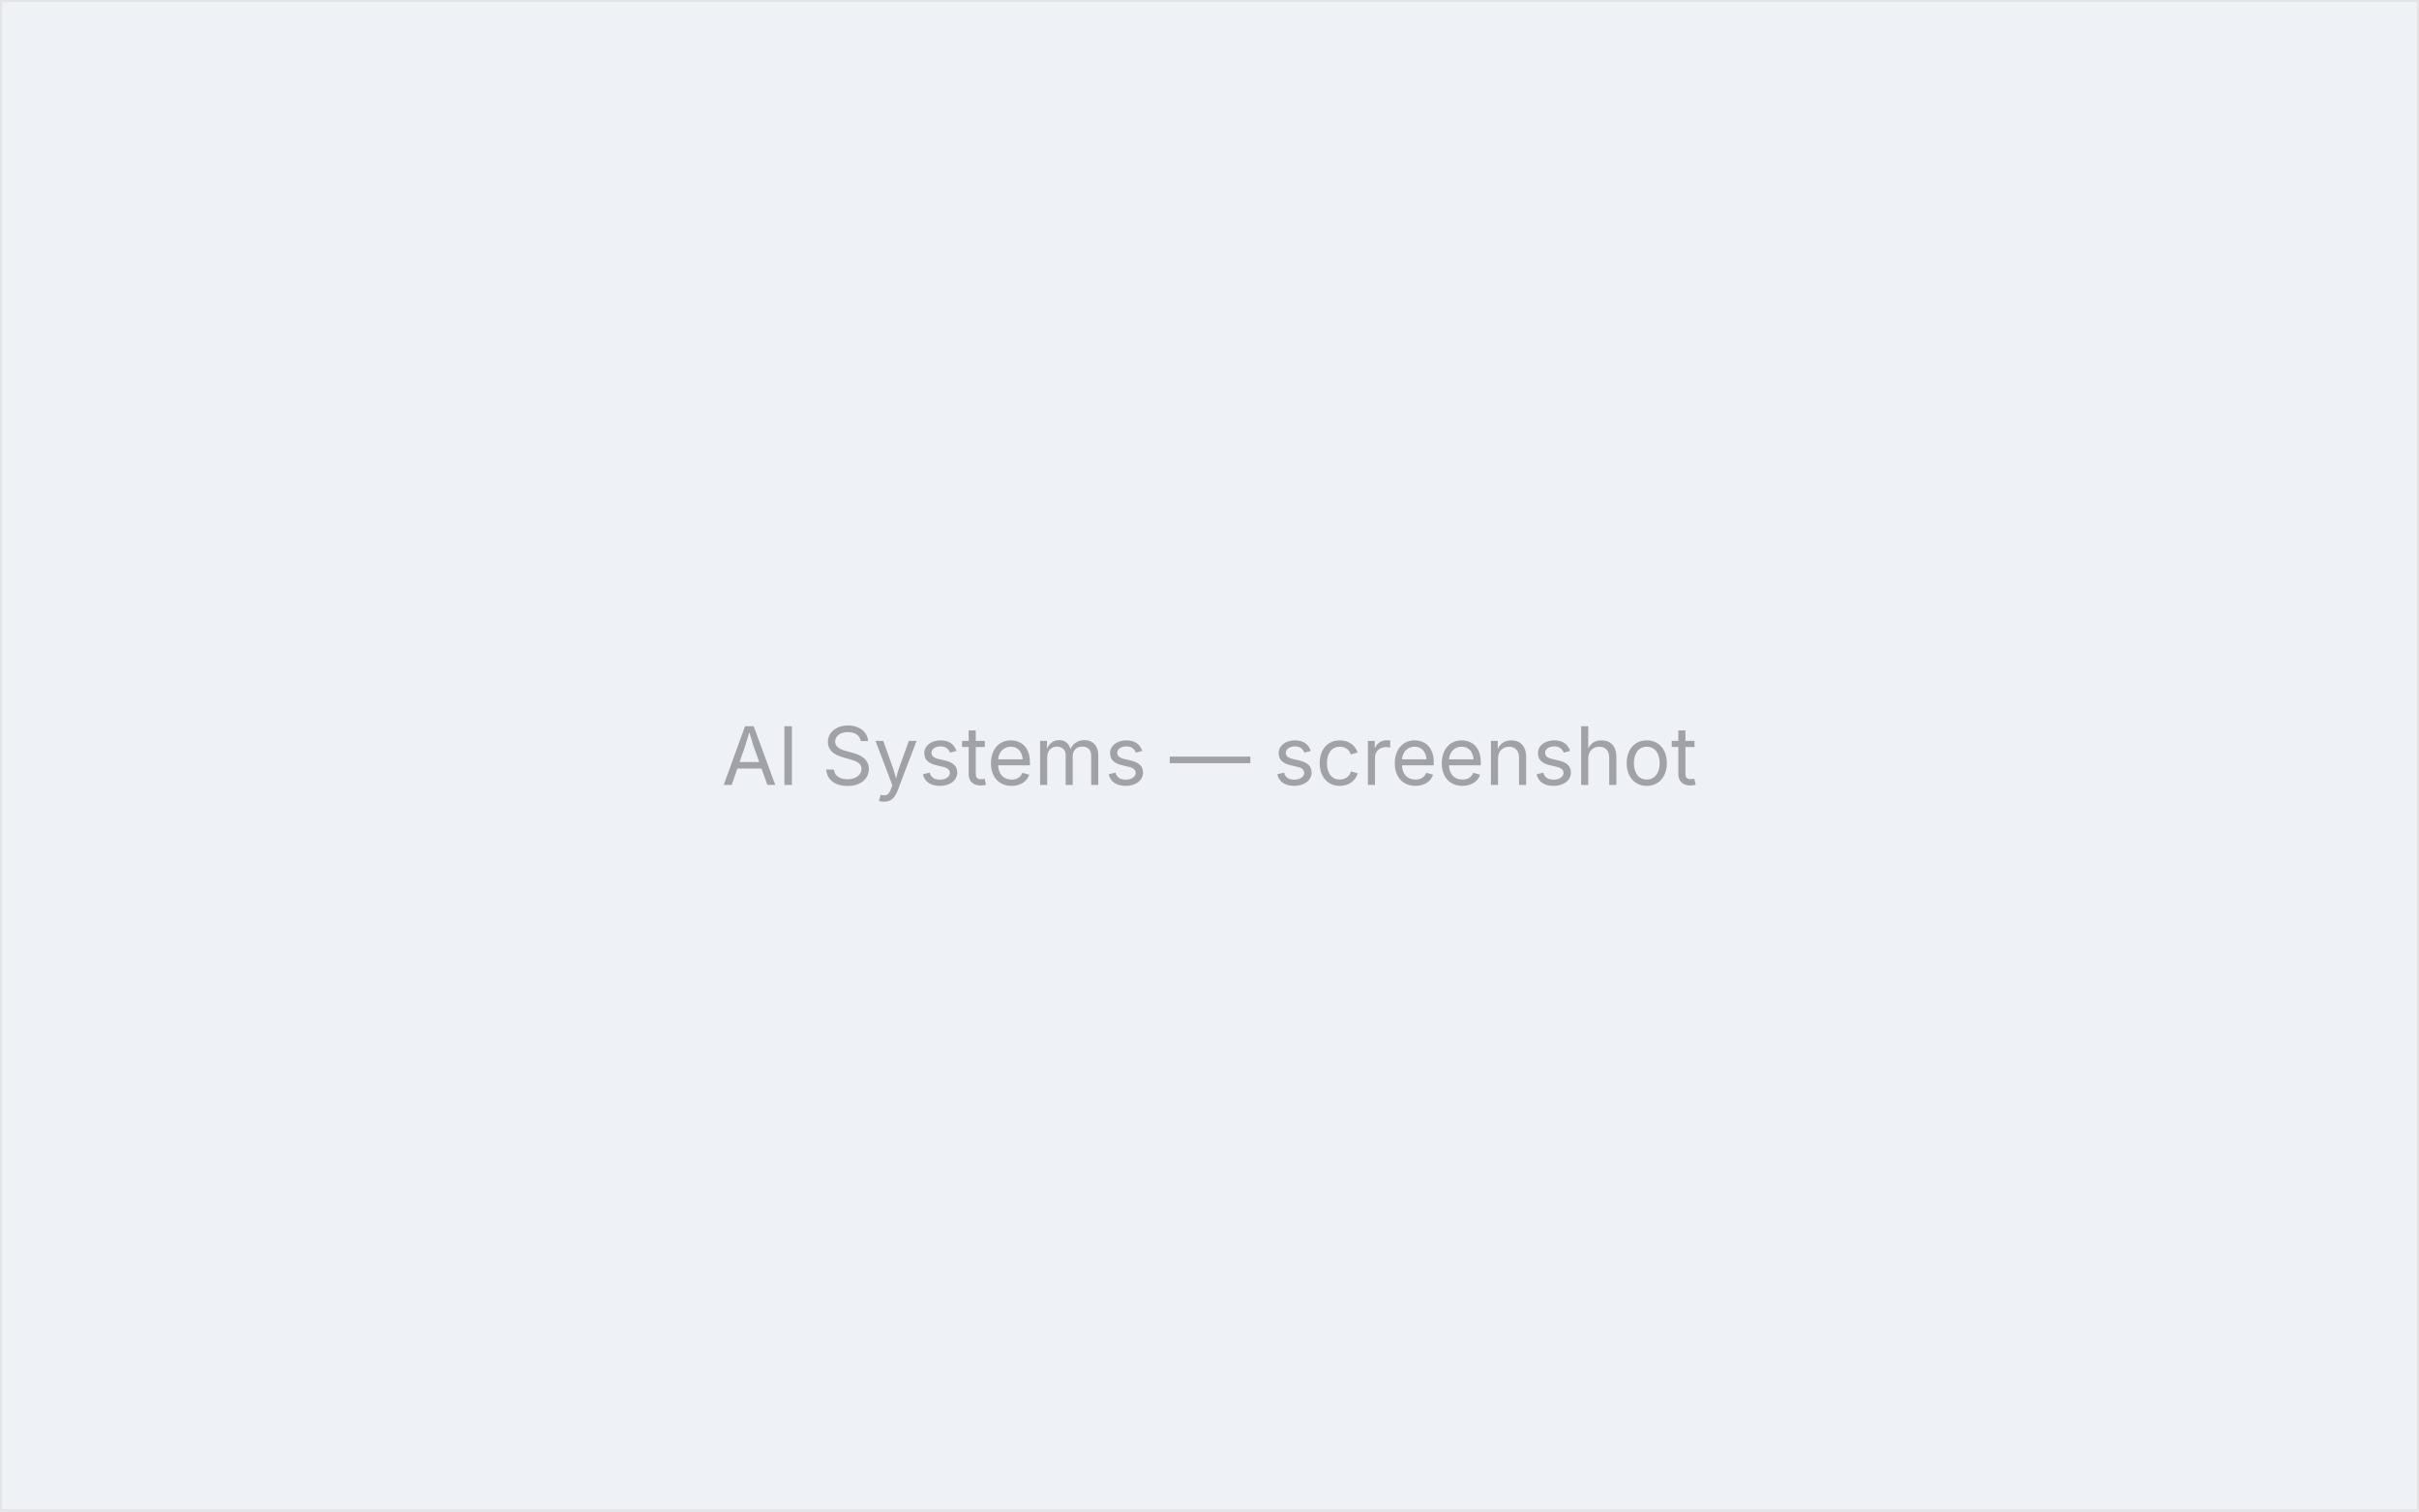
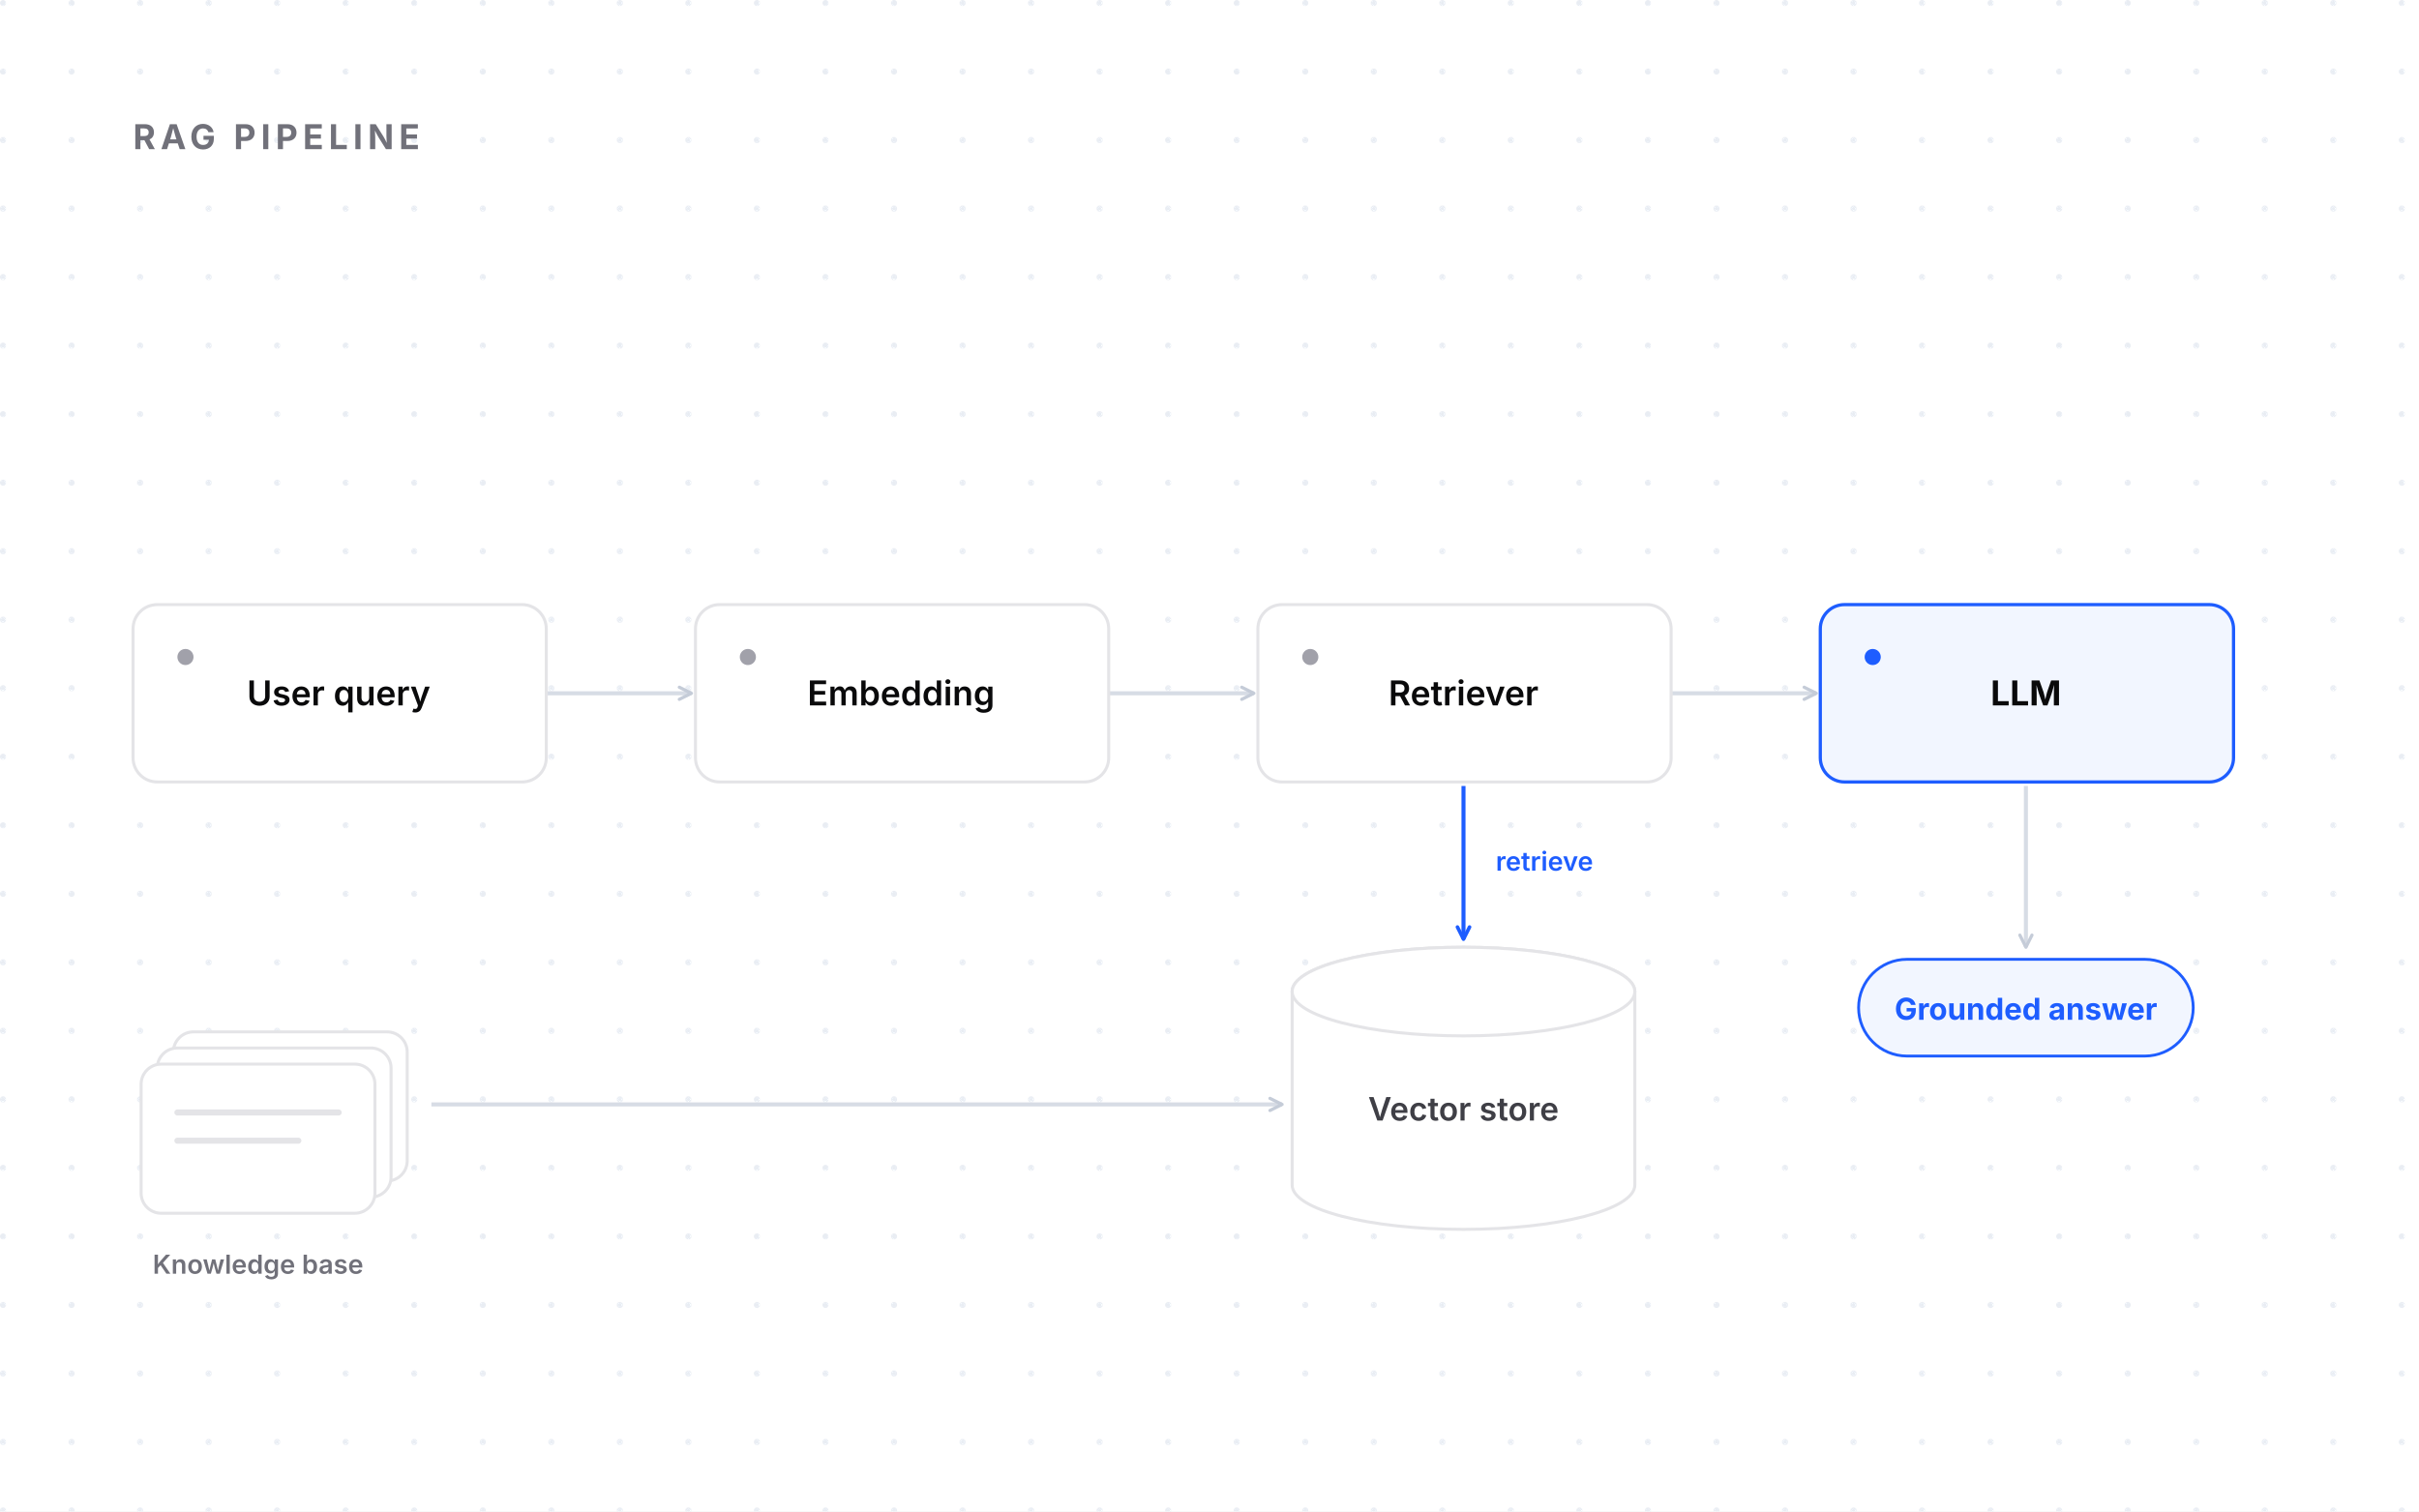
- <svg xmlns="http://www.w3.org/2000/svg" width="1200" height="750" viewBox="0 0 1200 750" role="img" aria-label="AI Systems — screenshot">
-   <rect width="1200" height="750" fill="#EEF1F6" />
-   <rect x="0.5" y="0.5" width="1199" height="749" fill="none" stroke="#E4E4E7" />
-   <text x="50%" y="50%" dominant-baseline="middle" text-anchor="middle" font-family="Inter, system-ui, sans-serif" font-size="40" fill="#A1A1AA">AI Systems — screenshot</text>
+ <svg xmlns="http://www.w3.org/2000/svg" width="1200" height="750" viewBox="0 0 1200 750" font-family="Inter, system-ui, sans-serif">
+   <defs>
+     <pattern id="dots-ai" width="34" height="34" patternUnits="userSpaceOnUse">
+       <circle cx="1.5" cy="1.5" r="1.5" fill="#E9EDF3" />
+     </pattern>
+     <marker id="ah-ai" markerWidth="12" markerHeight="12" refX="8" refY="5" orient="auto" markerUnits="userSpaceOnUse">
+       <path d="M2,2 L8,5 L2,8" fill="none" stroke="#C5CCD8" stroke-width="1.6" stroke-linecap="round" stroke-linejoin="round" />
+     </marker>
+     <marker id="ah-ai-b" markerWidth="12" markerHeight="12" refX="8" refY="5" orient="auto" markerUnits="userSpaceOnUse">
+       <path d="M2,2 L8,5 L2,8" fill="none" stroke="#1E5DFF" stroke-width="1.8" stroke-linecap="round" stroke-linejoin="round" />
+     </marker>
+   </defs>
+   <rect width="1200" height="750" fill="#FFFFFF" />
+   <rect width="1200" height="750" fill="url(#dots-ai)" />
+   <text x="66" y="74" fill="#71717A" font-size="17" font-weight="700" letter-spacing="2.5">RAG PIPELINE</text>
+   <line x1="271" y1="344" x2="343" y2="344" stroke="#D7DCE5" stroke-width="2" marker-end="url(#ah-ai)" />
+   <line x1="550" y1="344" x2="622" y2="344" stroke="#D7DCE5" stroke-width="2" marker-end="url(#ah-ai)" />
+   <line x1="829" y1="344" x2="901" y2="344" stroke="#D7DCE5" stroke-width="2" marker-end="url(#ah-ai)" />
+   <line x1="726" y1="390" x2="726" y2="466" stroke="#1E5DFF" stroke-width="2" marker-end="url(#ah-ai-b)" />
+   <text x="742" y="432" fill="#1E5DFF" font-size="13" font-weight="600">retrieve</text>
+   <line x1="214" y1="548" x2="636" y2="548" stroke="#D7DCE5" stroke-width="2" marker-end="url(#ah-ai)" />
+   <g>
+     <rect x="66" y="300" width="205" height="88" rx="12" fill="#FFFFFF" stroke="#E4E4E7" stroke-width="1.5" />
+     <circle cx="92" cy="326" r="4" fill="#A1A1AA" />
+     <text x="168" y="350" text-anchor="middle" fill="#0A0A0B" font-size="17" font-weight="600">User query</text>
+   </g>
+   <g>
+     <rect x="345" y="300" width="205" height="88" rx="12" fill="#FFFFFF" stroke="#E4E4E7" stroke-width="1.5" />
+     <circle cx="371" cy="326" r="4" fill="#A1A1AA" />
+     <text x="447" y="350" text-anchor="middle" fill="#0A0A0B" font-size="17" font-weight="600">Embedding</text>
+   </g>
+   <g>
+     <rect x="624" y="300" width="205" height="88" rx="12" fill="#FFFFFF" stroke="#E4E4E7" stroke-width="1.5" />
+     <circle cx="650" cy="326" r="4" fill="#A1A1AA" />
+     <text x="726" y="350" text-anchor="middle" fill="#0A0A0B" font-size="17" font-weight="600">Retriever</text>
+   </g>
+   <g>
+     <rect x="903" y="300" width="205" height="88" rx="12" fill="#F2F6FF" stroke="#1E5DFF" stroke-width="1.6" />
+     <circle cx="929" cy="326" r="4" fill="#1E5DFF" />
+     <text x="1005" y="350" text-anchor="middle" fill="#0A0A0B" font-size="17" font-weight="700">LLM</text>
+   </g>
+   <g>
+     <path d="M641,492 a85,22 0 0 1 170,0 v96 a85,22 0 0 1 -170,0 z" fill="#FFFFFF" stroke="#E4E4E7" stroke-width="1.5" />
+     <ellipse cx="726" cy="492" rx="85" ry="22" fill="#FFFFFF" stroke="#E4E4E7" stroke-width="1.5" />
+     <text x="726" y="556" text-anchor="middle" fill="#3F3F46" font-size="16" font-weight="600">Vector store</text>
+   </g>
+   <g>
+     <rect x="86" y="512" width="116" height="74" rx="10" fill="#FFFFFF" stroke="#E4E4E7" stroke-width="1.5" />
+     <rect x="78" y="520" width="116" height="74" rx="10" fill="#FFFFFF" stroke="#E4E4E7" stroke-width="1.5" />
+     <rect x="70" y="528" width="116" height="74" rx="10" fill="#FFFFFF" stroke="#E4E4E7" stroke-width="1.5" />
+     <line x1="88" y1="552" x2="168" y2="552" stroke="#E4E4E7" stroke-width="3" stroke-linecap="round" />
+     <line x1="88" y1="566" x2="148" y2="566" stroke="#E4E4E7" stroke-width="3" stroke-linecap="round" />
+     <text x="128" y="632" text-anchor="middle" fill="#71717A" font-size="13" font-weight="600">Knowledge base</text>
+   </g>
+   <g>
+     <line x1="1005" y1="390" x2="1005" y2="470" stroke="#D7DCE5" stroke-width="2" marker-end="url(#ah-ai)" />
+     <rect x="922" y="476" width="166" height="48" rx="24" fill="#F2F6FF" stroke="#1E5DFF" stroke-width="1.4" />
+     <text x="1005" y="506" text-anchor="middle" fill="#1E5DFF" font-size="15" font-weight="700">Grounded answer</text>
+   </g>
</svg>
